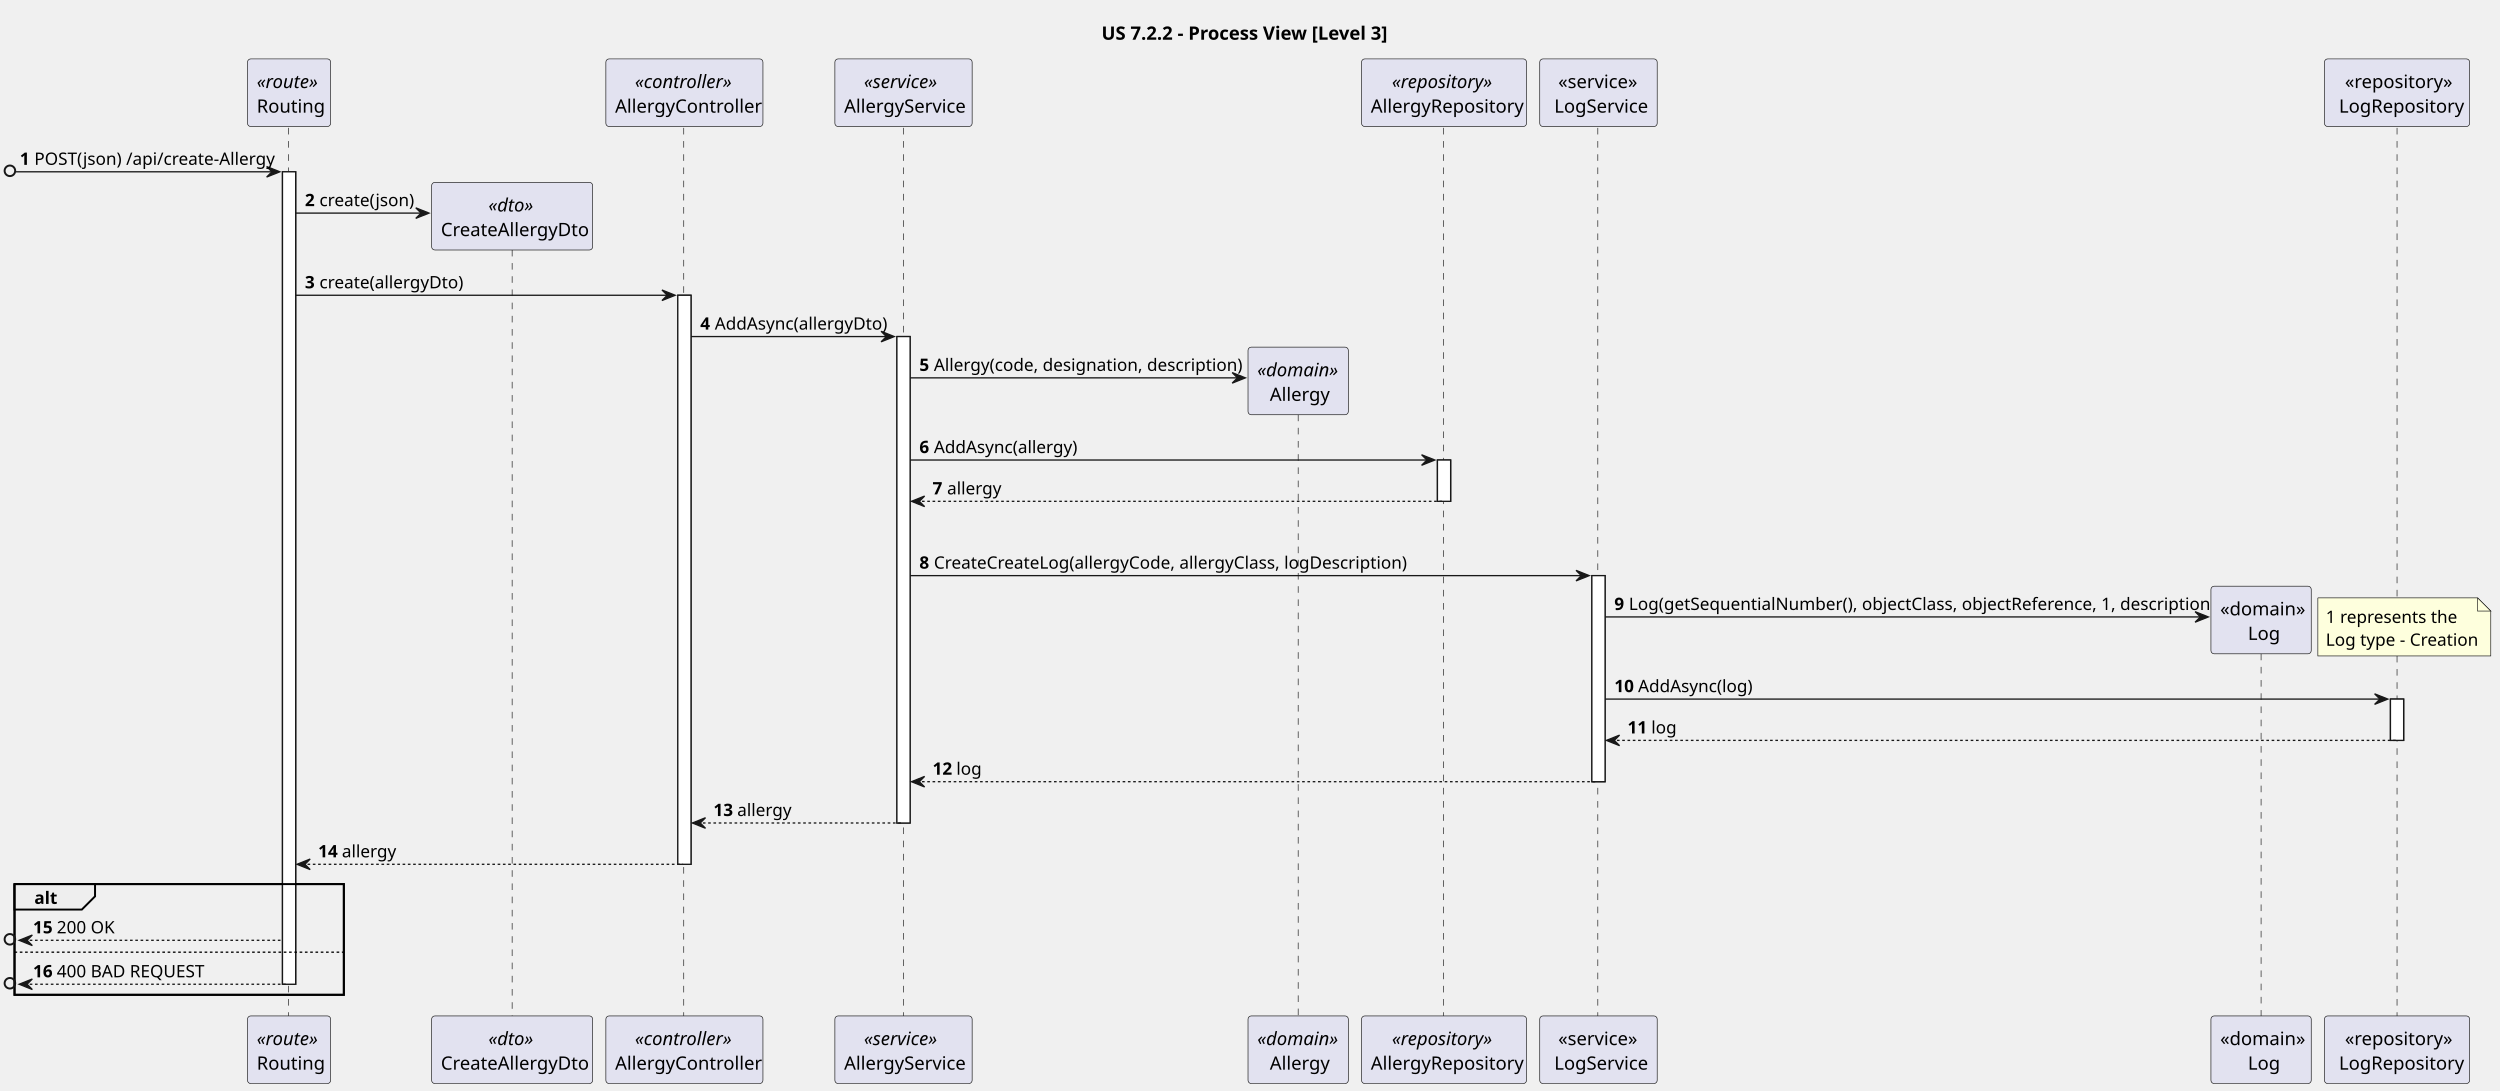
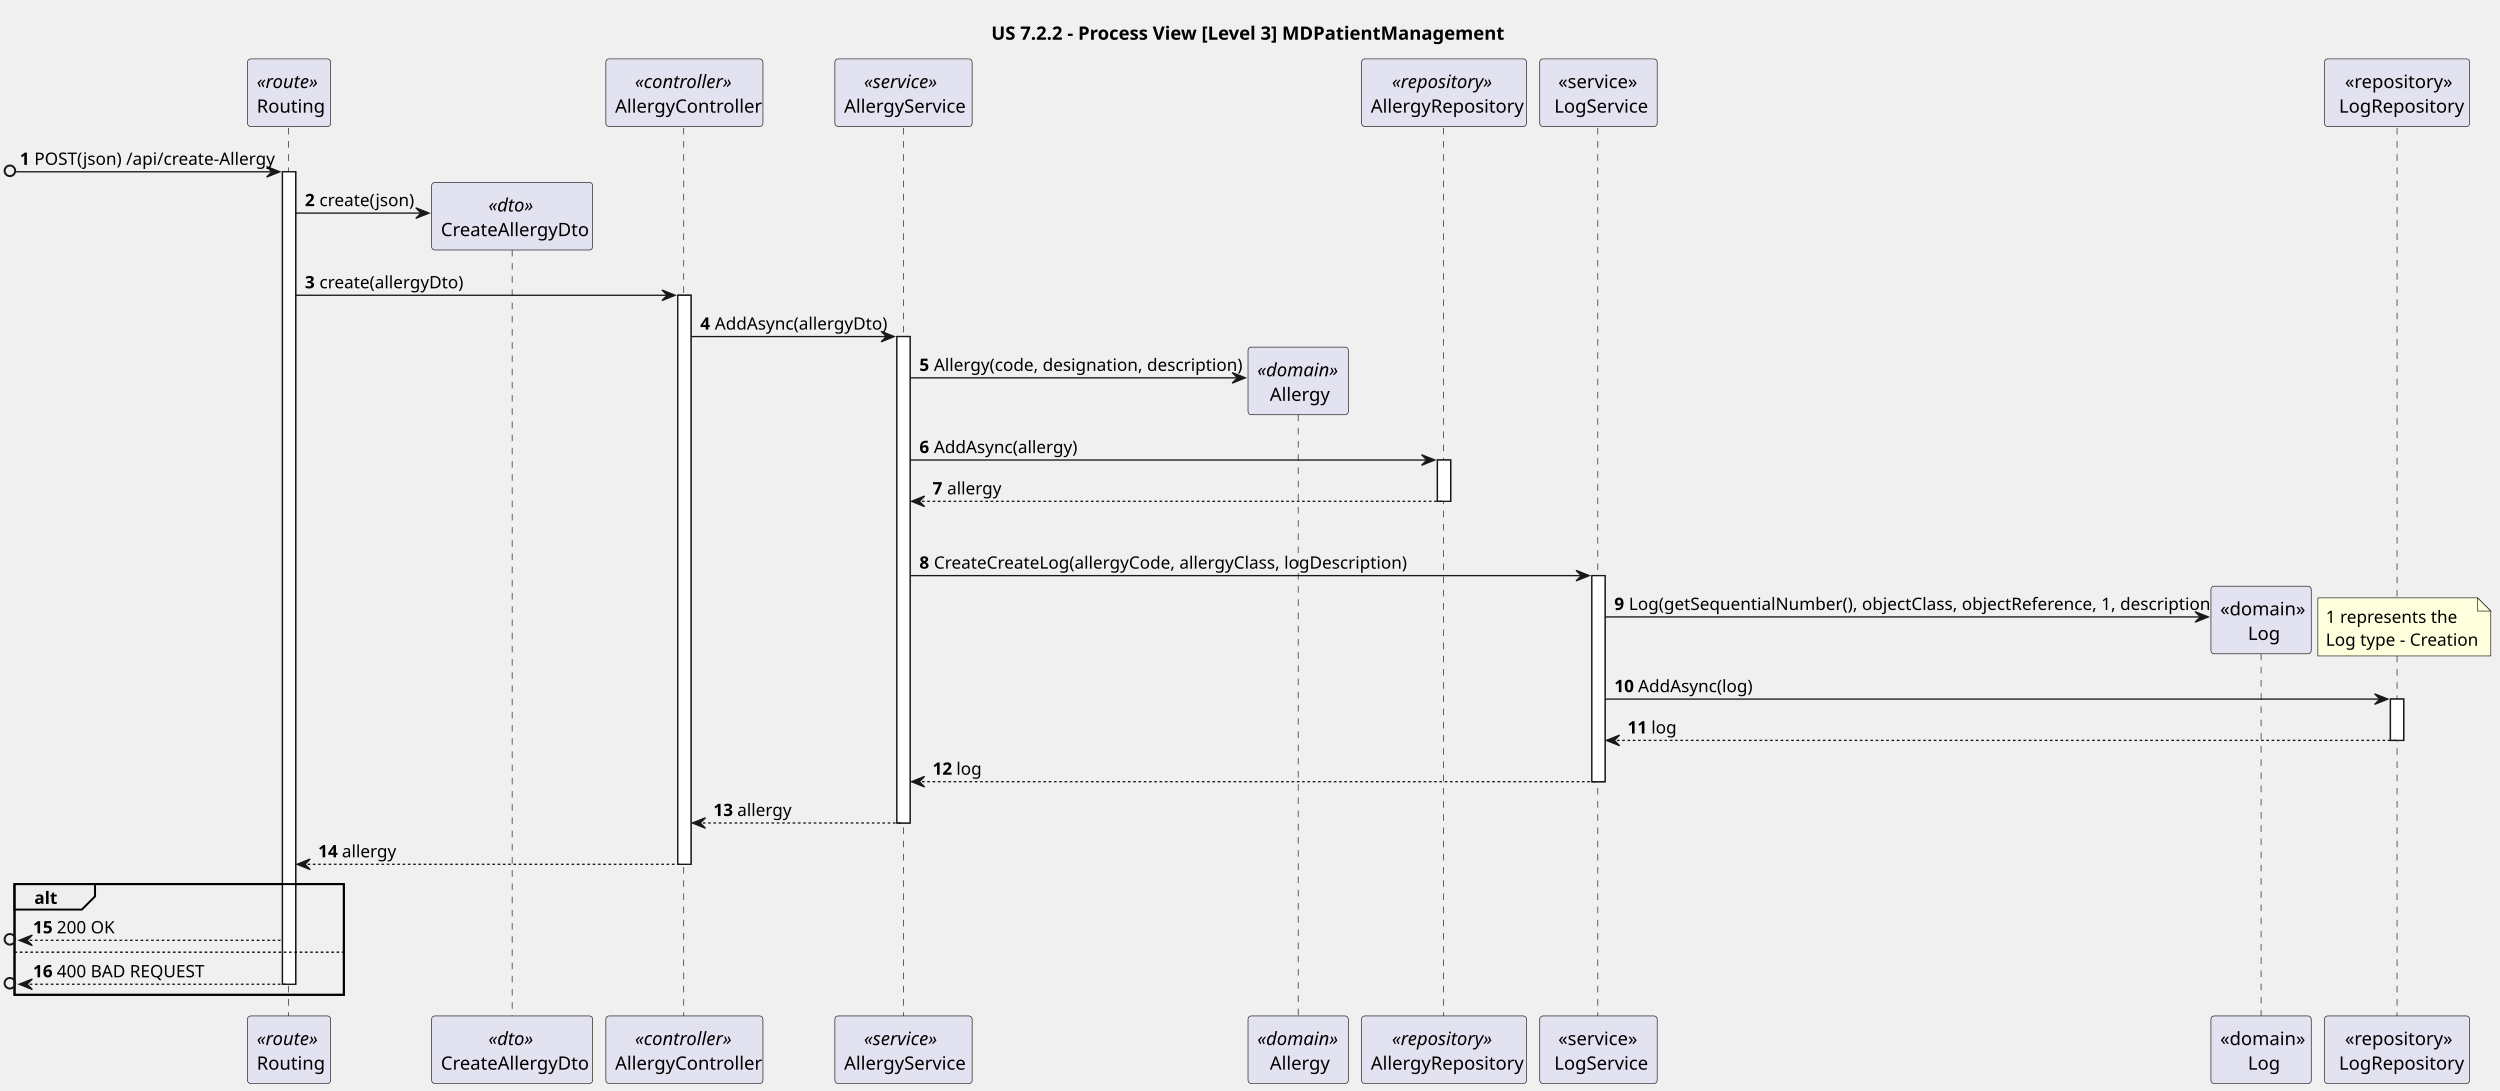
<svg xmlns="http://www.w3.org/2000/svg" contentStyleType="text/css" height="826px" preserveAspectRatio="none" style="width:1894px;height:826px;background:#FFFFFF;" version="1.1" viewBox="0 0 1894 826" width="1894px" zoomAndPan="magnify">
  <defs />
  <g>
-     <text fill="#000000" font-family="sans-serif" font-size="14" font-weight="bold" lengthAdjust="spacing" textLength="227" x="834.5" y="30.107">US 7.2.2 - Process View [Level 3]</text>
+     <text fill="#000000" font-family="sans-serif" font-size="14" font-weight="bold" lengthAdjust="spacing" textLength="394" x="751" y="30.107">US 7.2.2 - Process View [Level 3] MDPatientManagement</text>
    <rect fill="#FFFFFF" height="615.51" style="stroke:#181818;stroke-width:1.0;" width="10" x="214" y="130.154" />
    <rect fill="#FFFFFF" height="431.103" style="stroke:#181818;stroke-width:1.0;" width="10" x="513.5" y="223.688" />
    <rect fill="#FFFFFF" height="368.522" style="stroke:#181818;stroke-width:1.0;" width="10" x="679.5" y="254.978" />
    <rect fill="#FFFFFF" height="31.291" style="stroke:#181818;stroke-width:1.0;" width="10" x="1089" y="348.512" />
    <rect fill="#FFFFFF" height="156.115" style="stroke:#181818;stroke-width:1.0;" width="10" x="1206" y="436.094" />
    <rect fill="#FFFFFF" height="31.291" style="stroke:#181818;stroke-width:1.0;" width="10" x="1811" y="529.627" />
    <rect fill="none" height="83.873" style="stroke:#000000;stroke-width:1.5;" width="249.5" x="11" y="669.791" />
    <line style="stroke:#181818;stroke-width:0.5;stroke-dasharray:5.0,5.0;" x1="218.5" x2="218.5" y1="96.863" y2="770.664" />
    <line style="stroke:#181818;stroke-width:0.5;stroke-dasharray:5.0,5.0;" x1="388" x2="388" y1="179.275" y2="770.664" />
    <line style="stroke:#181818;stroke-width:0.5;stroke-dasharray:5.0,5.0;" x1="518" x2="518" y1="96.863" y2="770.664" />
    <line style="stroke:#181818;stroke-width:0.5;stroke-dasharray:5.0,5.0;" x1="684.5" x2="684.5" y1="96.863" y2="770.664" />
    <line style="stroke:#181818;stroke-width:0.5;stroke-dasharray:5.0,5.0;" x1="983.5" x2="983.5" y1="304.1" y2="770.664" />
    <line style="stroke:#181818;stroke-width:0.5;stroke-dasharray:5.0,5.0;" x1="1093.5" x2="1093.5" y1="96.863" y2="770.664" />
    <line style="stroke:#181818;stroke-width:0.5;stroke-dasharray:5.0,5.0;" x1="1210.5" x2="1210.5" y1="96.863" y2="770.664" />
    <line style="stroke:#181818;stroke-width:0.5;stroke-dasharray:5.0,5.0;" x1="1713" x2="1713" y1="485.215" y2="770.664" />
    <line style="stroke:#181818;stroke-width:0.5;stroke-dasharray:5.0,5.0;" x1="1816" x2="1816" y1="96.863" y2="770.664" />
    <rect fill="#E2E2F0" height="51.242" rx="2.5" ry="2.5" style="stroke:#181818;stroke-width:0.5;" width="63" x="187.5" y="44.621" />
    <text fill="#000000" font-family="sans-serif" font-size="14" font-style="italic" lengthAdjust="spacing" textLength="49" x="194.5" y="66.728">«route»</text>
    <text fill="#000000" font-family="sans-serif" font-size="14" lengthAdjust="spacing" textLength="49" x="194.5" y="85.35">Routing</text>
    <rect fill="#E2E2F0" height="51.242" rx="2.5" ry="2.5" style="stroke:#181818;stroke-width:0.5;" width="63" x="187.5" y="769.664" />
    <text fill="#000000" font-family="sans-serif" font-size="14" font-style="italic" lengthAdjust="spacing" textLength="49" x="194.5" y="791.771">«route»</text>
    <text fill="#000000" font-family="sans-serif" font-size="14" lengthAdjust="spacing" textLength="49" x="194.5" y="810.393">Routing</text>
    <rect fill="#E2E2F0" height="51.242" rx="2.5" ry="2.5" style="stroke:#181818;stroke-width:0.5;" width="122" x="327" y="769.664" />
    <text fill="#000000" font-family="sans-serif" font-size="14" font-style="italic" lengthAdjust="spacing" textLength="36" x="370" y="791.771">«dto»</text>
    <text fill="#000000" font-family="sans-serif" font-size="14" lengthAdjust="spacing" textLength="108" x="334" y="810.393">CreateAllergyDto</text>
    <rect fill="#E2E2F0" height="51.242" rx="2.5" ry="2.5" style="stroke:#181818;stroke-width:0.5;" width="119" x="459" y="44.621" />
    <text fill="#000000" font-family="sans-serif" font-size="14" font-style="italic" lengthAdjust="spacing" textLength="75" x="481" y="66.728">«controller»</text>
    <text fill="#000000" font-family="sans-serif" font-size="14" lengthAdjust="spacing" textLength="105" x="466" y="85.35">AllergyController</text>
    <rect fill="#E2E2F0" height="51.242" rx="2.5" ry="2.5" style="stroke:#181818;stroke-width:0.5;" width="119" x="459" y="769.664" />
    <text fill="#000000" font-family="sans-serif" font-size="14" font-style="italic" lengthAdjust="spacing" textLength="75" x="481" y="791.771">«controller»</text>
    <text fill="#000000" font-family="sans-serif" font-size="14" lengthAdjust="spacing" textLength="105" x="466" y="810.393">AllergyController</text>
    <rect fill="#E2E2F0" height="51.242" rx="2.5" ry="2.5" style="stroke:#181818;stroke-width:0.5;" width="104" x="632.5" y="44.621" />
    <text fill="#000000" font-family="sans-serif" font-size="14" font-style="italic" lengthAdjust="spacing" textLength="60" x="654.5" y="66.728">«service»</text>
    <text fill="#000000" font-family="sans-serif" font-size="14" lengthAdjust="spacing" textLength="90" x="639.5" y="85.35">AllergyService</text>
    <rect fill="#E2E2F0" height="51.242" rx="2.5" ry="2.5" style="stroke:#181818;stroke-width:0.5;" width="104" x="632.5" y="769.664" />
    <text fill="#000000" font-family="sans-serif" font-size="14" font-style="italic" lengthAdjust="spacing" textLength="60" x="654.5" y="791.771">«service»</text>
    <text fill="#000000" font-family="sans-serif" font-size="14" lengthAdjust="spacing" textLength="90" x="639.5" y="810.393">AllergyService</text>
    <rect fill="#E2E2F0" height="51.242" rx="2.5" ry="2.5" style="stroke:#181818;stroke-width:0.5;" width="76" x="945.5" y="769.664" />
    <text fill="#000000" font-family="sans-serif" font-size="14" font-style="italic" lengthAdjust="spacing" textLength="62" x="952.5" y="791.771">«domain»</text>
    <text fill="#000000" font-family="sans-serif" font-size="14" lengthAdjust="spacing" textLength="43" x="962" y="810.393">Allergy</text>
    <rect fill="#E2E2F0" height="51.242" rx="2.5" ry="2.5" style="stroke:#181818;stroke-width:0.5;" width="125" x="1031.5" y="44.621" />
    <text fill="#000000" font-family="sans-serif" font-size="14" font-style="italic" lengthAdjust="spacing" textLength="79" x="1054.5" y="66.728">«repository»</text>
    <text fill="#000000" font-family="sans-serif" font-size="14" lengthAdjust="spacing" textLength="111" x="1038.5" y="85.35">AllergyRepository</text>
    <rect fill="#E2E2F0" height="51.242" rx="2.5" ry="2.5" style="stroke:#181818;stroke-width:0.5;" width="125" x="1031.5" y="769.664" />
    <text fill="#000000" font-family="sans-serif" font-size="14" font-style="italic" lengthAdjust="spacing" textLength="79" x="1054.5" y="791.771">«repository»</text>
    <text fill="#000000" font-family="sans-serif" font-size="14" lengthAdjust="spacing" textLength="111" x="1038.5" y="810.393">AllergyRepository</text>
    <rect fill="#E2E2F0" height="51.242" rx="2.5" ry="2.5" style="stroke:#181818;stroke-width:0.5;" width="89" x="1166.5" y="44.621" />
    <text fill="#000000" font-family="sans-serif" font-size="14" lengthAdjust="spacing" textLength="61" x="1180.5" y="66.728">«service»</text>
    <text fill="#000000" font-family="sans-serif" font-size="14" lengthAdjust="spacing" textLength="71" x="1177.5" y="85.35">LogService</text>
    <rect fill="#E2E2F0" height="51.242" rx="2.5" ry="2.5" style="stroke:#181818;stroke-width:0.5;" width="89" x="1166.5" y="769.664" />
    <text fill="#000000" font-family="sans-serif" font-size="14" lengthAdjust="spacing" textLength="61" x="1180.5" y="791.771">«service»</text>
    <text fill="#000000" font-family="sans-serif" font-size="14" lengthAdjust="spacing" textLength="71" x="1177.5" y="810.393">LogService</text>
    <rect fill="#E2E2F0" height="51.242" rx="2.5" ry="2.5" style="stroke:#181818;stroke-width:0.5;" width="76" x="1675" y="769.664" />
    <text fill="#000000" font-family="sans-serif" font-size="14" lengthAdjust="spacing" textLength="62" x="1682" y="791.771">«domain»</text>
    <text fill="#000000" font-family="sans-serif" font-size="14" lengthAdjust="spacing" textLength="24" x="1703" y="810.393">Log</text>
    <rect fill="#E2E2F0" height="51.242" rx="2.5" ry="2.5" style="stroke:#181818;stroke-width:0.5;" width="110" x="1761" y="44.621" />
    <text fill="#000000" font-family="sans-serif" font-size="14" lengthAdjust="spacing" textLength="79" x="1776.5" y="66.728">«repository»</text>
    <text fill="#000000" font-family="sans-serif" font-size="14" lengthAdjust="spacing" textLength="92" x="1772" y="85.35">LogRepository</text>
    <rect fill="#E2E2F0" height="51.242" rx="2.5" ry="2.5" style="stroke:#181818;stroke-width:0.5;" width="110" x="1761" y="769.664" />
    <text fill="#000000" font-family="sans-serif" font-size="14" lengthAdjust="spacing" textLength="79" x="1776.5" y="791.771">«repository»</text>
    <text fill="#000000" font-family="sans-serif" font-size="14" lengthAdjust="spacing" textLength="92" x="1772" y="810.393">LogRepository</text>
    <rect fill="#FFFFFF" height="615.51" style="stroke:#181818;stroke-width:1.0;" width="10" x="214" y="130.154" />
    <rect fill="#FFFFFF" height="431.103" style="stroke:#181818;stroke-width:1.0;" width="10" x="513.5" y="223.688" />
    <rect fill="#FFFFFF" height="368.522" style="stroke:#181818;stroke-width:1.0;" width="10" x="679.5" y="254.978" />
    <rect fill="#FFFFFF" height="31.291" style="stroke:#181818;stroke-width:1.0;" width="10" x="1089" y="348.512" />
    <rect fill="#FFFFFF" height="156.115" style="stroke:#181818;stroke-width:1.0;" width="10" x="1206" y="436.094" />
    <rect fill="#FFFFFF" height="31.291" style="stroke:#181818;stroke-width:1.0;" width="10" x="1811" y="529.627" />
    <ellipse cx="7.5" cy="129.404" fill="none" rx="4" ry="4" style="stroke:#181818;stroke-width:1.5;" />
    <polygon fill="#181818" points="202,126.154,212,130.154,202,134.154,206,130.154" style="stroke:#181818;stroke-width:1.0;" />
    <line style="stroke:#181818;stroke-width:1.0;" x1="12" x2="208" y1="130.154" y2="130.154" />
    <text fill="#000000" font-family="sans-serif" font-size="13" font-weight="bold" lengthAdjust="spacing" textLength="7" x="15" y="124.892">1</text>
    <text fill="#000000" font-family="sans-serif" font-size="13" lengthAdjust="spacing" textLength="176" x="26" y="124.892">POST(json) /api/create-Allergy</text>
    <polygon fill="#181818" points="315,157.445,325,161.445,315,165.445,319,161.445" style="stroke:#181818;stroke-width:1.0;" />
    <line style="stroke:#181818;stroke-width:1.0;" x1="224" x2="321" y1="161.445" y2="161.445" />
    <text fill="#000000" font-family="sans-serif" font-size="13" font-weight="bold" lengthAdjust="spacing" textLength="7" x="231" y="156.183">2</text>
    <text fill="#000000" font-family="sans-serif" font-size="13" lengthAdjust="spacing" textLength="68" x="242" y="156.183">create(json)</text>
    <rect fill="#E2E2F0" height="51.242" rx="2.5" ry="2.5" style="stroke:#181818;stroke-width:0.5;" width="122" x="327" y="138.154" />
    <text fill="#000000" font-family="sans-serif" font-size="14" font-style="italic" lengthAdjust="spacing" textLength="36" x="370" y="160.262">«dto»</text>
    <text fill="#000000" font-family="sans-serif" font-size="14" lengthAdjust="spacing" textLength="108" x="334" y="178.883">CreateAllergyDto</text>
    <polygon fill="#181818" points="501.5,219.688,511.5,223.688,501.5,227.688,505.5,223.688" style="stroke:#181818;stroke-width:1.0;" />
    <line style="stroke:#181818;stroke-width:1.0;" x1="224" x2="507.5" y1="223.688" y2="223.688" />
    <text fill="#000000" font-family="sans-serif" font-size="13" font-weight="bold" lengthAdjust="spacing" textLength="7" x="231" y="218.425">3</text>
    <text fill="#000000" font-family="sans-serif" font-size="13" lengthAdjust="spacing" textLength="102" x="242" y="218.425">create(allergyDto)</text>
    <polygon fill="#181818" points="667.5,250.978,677.5,254.978,667.5,258.978,671.5,254.978" style="stroke:#181818;stroke-width:1.0;" />
    <line style="stroke:#181818;stroke-width:1.0;" x1="523.5" x2="673.5" y1="254.978" y2="254.978" />
    <text fill="#000000" font-family="sans-serif" font-size="13" font-weight="bold" lengthAdjust="spacing" textLength="7" x="530.5" y="249.716">4</text>
    <text fill="#000000" font-family="sans-serif" font-size="13" lengthAdjust="spacing" textLength="126" x="541.5" y="249.716">AddAsync(allergyDto)</text>
    <polygon fill="#181818" points="933.5,282.269,943.5,286.269,933.5,290.269,937.5,286.269" style="stroke:#181818;stroke-width:1.0;" />
    <line style="stroke:#181818;stroke-width:1.0;" x1="689.5" x2="939.5" y1="286.269" y2="286.269" />
    <text fill="#000000" font-family="sans-serif" font-size="13" font-weight="bold" lengthAdjust="spacing" textLength="7" x="696.5" y="281.007">5</text>
    <text fill="#000000" font-family="sans-serif" font-size="13" lengthAdjust="spacing" textLength="221" x="707.5" y="281.007">Allergy(code, designation, description)</text>
    <rect fill="#E2E2F0" height="51.242" rx="2.5" ry="2.5" style="stroke:#181818;stroke-width:0.5;" width="76" x="945.5" y="262.978" />
    <text fill="#000000" font-family="sans-serif" font-size="14" font-style="italic" lengthAdjust="spacing" textLength="62" x="952.5" y="285.086">«domain»</text>
    <text fill="#000000" font-family="sans-serif" font-size="14" lengthAdjust="spacing" textLength="43" x="962" y="303.707">Allergy</text>
    <polygon fill="#181818" points="1077,344.512,1087,348.512,1077,352.512,1081,348.512" style="stroke:#181818;stroke-width:1.0;" />
    <line style="stroke:#181818;stroke-width:1.0;" x1="689.5" x2="1083" y1="348.512" y2="348.512" />
    <text fill="#000000" font-family="sans-serif" font-size="13" font-weight="bold" lengthAdjust="spacing" textLength="7" x="696.5" y="343.249">6</text>
    <text fill="#000000" font-family="sans-serif" font-size="13" lengthAdjust="spacing" textLength="106" x="707.5" y="343.249">AddAsync(allergy)</text>
    <polygon fill="#181818" points="700.5,375.803,690.5,379.803,700.5,383.803,696.5,379.803" style="stroke:#181818;stroke-width:1.0;" />
    <line style="stroke:#181818;stroke-width:1.0;stroke-dasharray:2.0,2.0;" x1="694.5" x2="1093" y1="379.803" y2="379.803" />
    <text fill="#000000" font-family="sans-serif" font-size="13" font-weight="bold" lengthAdjust="spacing" textLength="7" x="706.5" y="374.54">7</text>
    <text fill="#000000" font-family="sans-serif" font-size="13" lengthAdjust="spacing" textLength="38" x="717.5" y="374.54">allergy</text>
    <polygon fill="#181818" points="1194,432.094,1204,436.094,1194,440.094,1198,436.094" style="stroke:#181818;stroke-width:1.0;" />
    <line style="stroke:#181818;stroke-width:1.0;" x1="689.5" x2="1200" y1="436.094" y2="436.094" />
    <text fill="#000000" font-family="sans-serif" font-size="13" font-weight="bold" lengthAdjust="spacing" textLength="7" x="696.5" y="430.831">8</text>
    <text fill="#000000" font-family="sans-serif" font-size="13" lengthAdjust="spacing" textLength="342" x="707.5" y="430.831">CreateCreateLog(allergyCode, allergyClass, logDescription)</text>
    <polygon fill="#181818" points="1663,463.385,1673,467.385,1663,471.385,1667,467.385" style="stroke:#181818;stroke-width:1.0;" />
    <line style="stroke:#181818;stroke-width:1.0;" x1="1216" x2="1669" y1="467.385" y2="467.385" />
    <text fill="#000000" font-family="sans-serif" font-size="13" font-weight="bold" lengthAdjust="spacing" textLength="7" x="1223" y="462.122">9</text>
    <text fill="#000000" font-family="sans-serif" font-size="13" lengthAdjust="spacing" textLength="424" x="1234" y="462.122">Log(getSequentialNumber(), objectClass, objectReference, 1, description)</text>
    <rect fill="#E2E2F0" height="51.242" rx="2.5" ry="2.5" style="stroke:#181818;stroke-width:0.5;" width="76" x="1675" y="444.094" />
    <text fill="#000000" font-family="sans-serif" font-size="14" lengthAdjust="spacing" textLength="62" x="1682" y="466.201">«domain»</text>
    <text fill="#000000" font-family="sans-serif" font-size="14" lengthAdjust="spacing" textLength="24" x="1703" y="484.822">Log</text>
    <path d="M1756,452.924 L1756,496.924 L1887,496.924 L1887,462.924 L1877,452.924 L1756,452.924 " fill="#FEFFDD" style="stroke:#181818;stroke-width:0.5;" />
    <path d="M1877,452.924 L1877,462.924 L1887,462.924 L1877,452.924 " fill="#FEFFDD" style="stroke:#181818;stroke-width:0.5;" />
    <text fill="#000000" font-family="sans-serif" font-size="13" lengthAdjust="spacing" textLength="94" x="1762" y="471.952">1 represents the</text>
    <text fill="#000000" font-family="sans-serif" font-size="13" lengthAdjust="spacing" textLength="110" x="1762" y="489.243">Log type - Creation</text>
    <polygon fill="#181818" points="1799,525.627,1809,529.627,1799,533.627,1803,529.627" style="stroke:#181818;stroke-width:1.0;" />
    <line style="stroke:#181818;stroke-width:1.0;" x1="1216" x2="1805" y1="529.627" y2="529.627" />
    <text fill="#000000" font-family="sans-serif" font-size="13" font-weight="bold" lengthAdjust="spacing" textLength="14" x="1223" y="524.364">10</text>
    <text fill="#000000" font-family="sans-serif" font-size="13" lengthAdjust="spacing" textLength="85" x="1241" y="524.364">AddAsync(log)</text>
    <polygon fill="#181818" points="1227,556.918,1217,560.918,1227,564.918,1223,560.918" style="stroke:#181818;stroke-width:1.0;" />
    <line style="stroke:#181818;stroke-width:1.0;stroke-dasharray:2.0,2.0;" x1="1221" x2="1815" y1="560.918" y2="560.918" />
    <text fill="#000000" font-family="sans-serif" font-size="13" font-weight="bold" lengthAdjust="spacing" textLength="14" x="1233" y="555.655">11</text>
    <text fill="#000000" font-family="sans-serif" font-size="13" lengthAdjust="spacing" textLength="17" x="1251" y="555.655">log</text>
    <polygon fill="#181818" points="700.5,588.209,690.5,592.209,700.5,596.209,696.5,592.209" style="stroke:#181818;stroke-width:1.0;" />
    <line style="stroke:#181818;stroke-width:1.0;stroke-dasharray:2.0,2.0;" x1="694.5" x2="1210" y1="592.209" y2="592.209" />
    <text fill="#000000" font-family="sans-serif" font-size="13" font-weight="bold" lengthAdjust="spacing" textLength="14" x="706.5" y="586.946">12</text>
    <text fill="#000000" font-family="sans-serif" font-size="13" lengthAdjust="spacing" textLength="17" x="724.5" y="586.946">log</text>
    <polygon fill="#181818" points="534.5,619.5,524.5,623.5,534.5,627.5,530.5,623.5" style="stroke:#181818;stroke-width:1.0;" />
    <line style="stroke:#181818;stroke-width:1.0;stroke-dasharray:2.0,2.0;" x1="528.5" x2="683.5" y1="623.5" y2="623.5" />
    <text fill="#000000" font-family="sans-serif" font-size="13" font-weight="bold" lengthAdjust="spacing" textLength="14" x="540.5" y="618.237">13</text>
    <text fill="#000000" font-family="sans-serif" font-size="13" lengthAdjust="spacing" textLength="38" x="558.5" y="618.237">allergy</text>
    <polygon fill="#181818" points="235,650.791,225,654.791,235,658.791,231,654.791" style="stroke:#181818;stroke-width:1.0;" />
    <line style="stroke:#181818;stroke-width:1.0;stroke-dasharray:2.0,2.0;" x1="229" x2="517.5" y1="654.791" y2="654.791" />
    <text fill="#000000" font-family="sans-serif" font-size="13" font-weight="bold" lengthAdjust="spacing" textLength="14" x="241" y="649.528">14</text>
    <text fill="#000000" font-family="sans-serif" font-size="13" lengthAdjust="spacing" textLength="38" x="259" y="649.528">allergy</text>
    <path d="M11,669.791 L72,669.791 L72,679.082 L62,689.082 L11,689.082 L11,669.791 " fill="#EEEEEE" style="stroke:#000000;stroke-width:1.5;" />
    <rect fill="none" height="83.873" style="stroke:#000000;stroke-width:1.5;" width="249.5" x="11" y="669.791" />
    <text fill="#000000" font-family="sans-serif" font-size="13" font-weight="bold" lengthAdjust="spacing" textLength="16" x="26" y="684.819">alt</text>
    <ellipse cx="7.5" cy="711.623" fill="none" rx="4" ry="4" style="stroke:#181818;stroke-width:1.5;" />
    <polygon fill="#181818" points="24.5,708.373,14.5,712.373,24.5,716.373,20.5,712.373" style="stroke:#181818;stroke-width:1.0;" />
    <line style="stroke:#181818;stroke-width:1.0;stroke-dasharray:2.0,2.0;" x1="22.5" x2="213" y1="712.373" y2="712.373" />
    <text fill="#000000" font-family="sans-serif" font-size="13" font-weight="bold" lengthAdjust="spacing" textLength="14" x="25" y="707.11">15</text>
    <text fill="#000000" font-family="sans-serif" font-size="13" lengthAdjust="spacing" textLength="44" x="43" y="707.11">200 OK</text>
    <line style="stroke:#000000;stroke-width:1.0;stroke-dasharray:2.0,2.0;" x1="11" x2="260.5" y1="721.373" y2="721.373" />
    <ellipse cx="7.5" cy="744.914" fill="none" rx="4" ry="4" style="stroke:#181818;stroke-width:1.5;" />
    <polygon fill="#181818" points="24.5,741.664,14.5,745.664,24.5,749.664,20.5,745.664" style="stroke:#181818;stroke-width:1.0;" />
    <line style="stroke:#181818;stroke-width:1.0;stroke-dasharray:2.0,2.0;" x1="22.5" x2="218" y1="745.664" y2="745.664" />
    <text fill="#000000" font-family="sans-serif" font-size="13" font-weight="bold" lengthAdjust="spacing" textLength="14" x="25" y="740.401">16</text>
    <text fill="#000000" font-family="sans-serif" font-size="13" lengthAdjust="spacing" textLength="118" x="43" y="740.401">400 BAD REQUEST</text>
  </g>
</svg>
